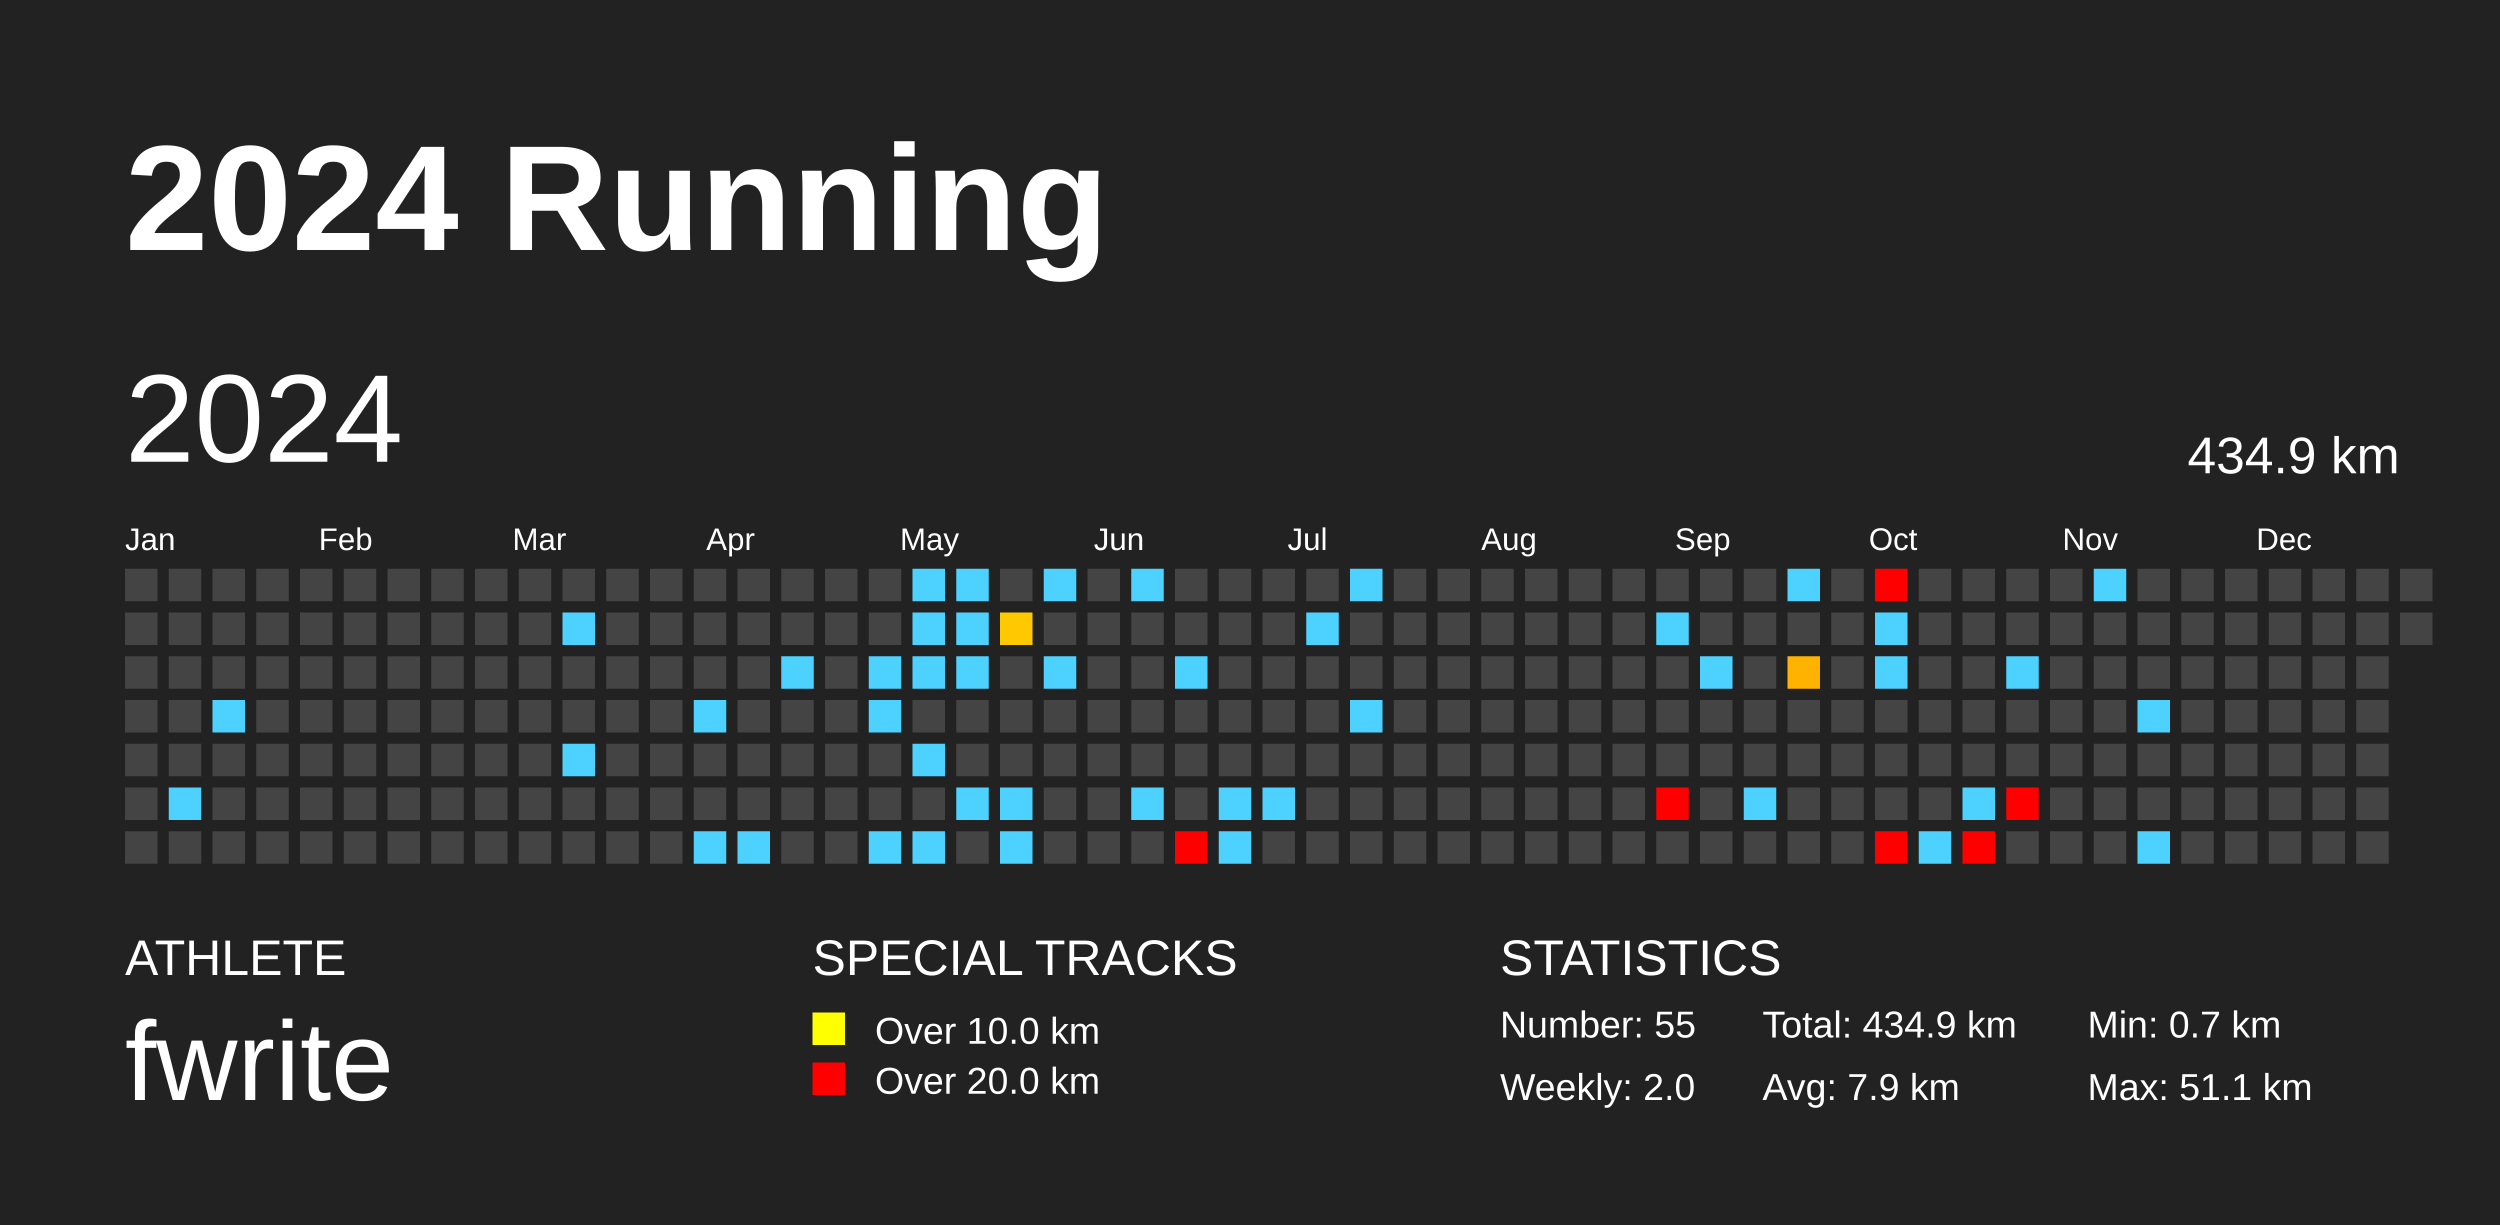
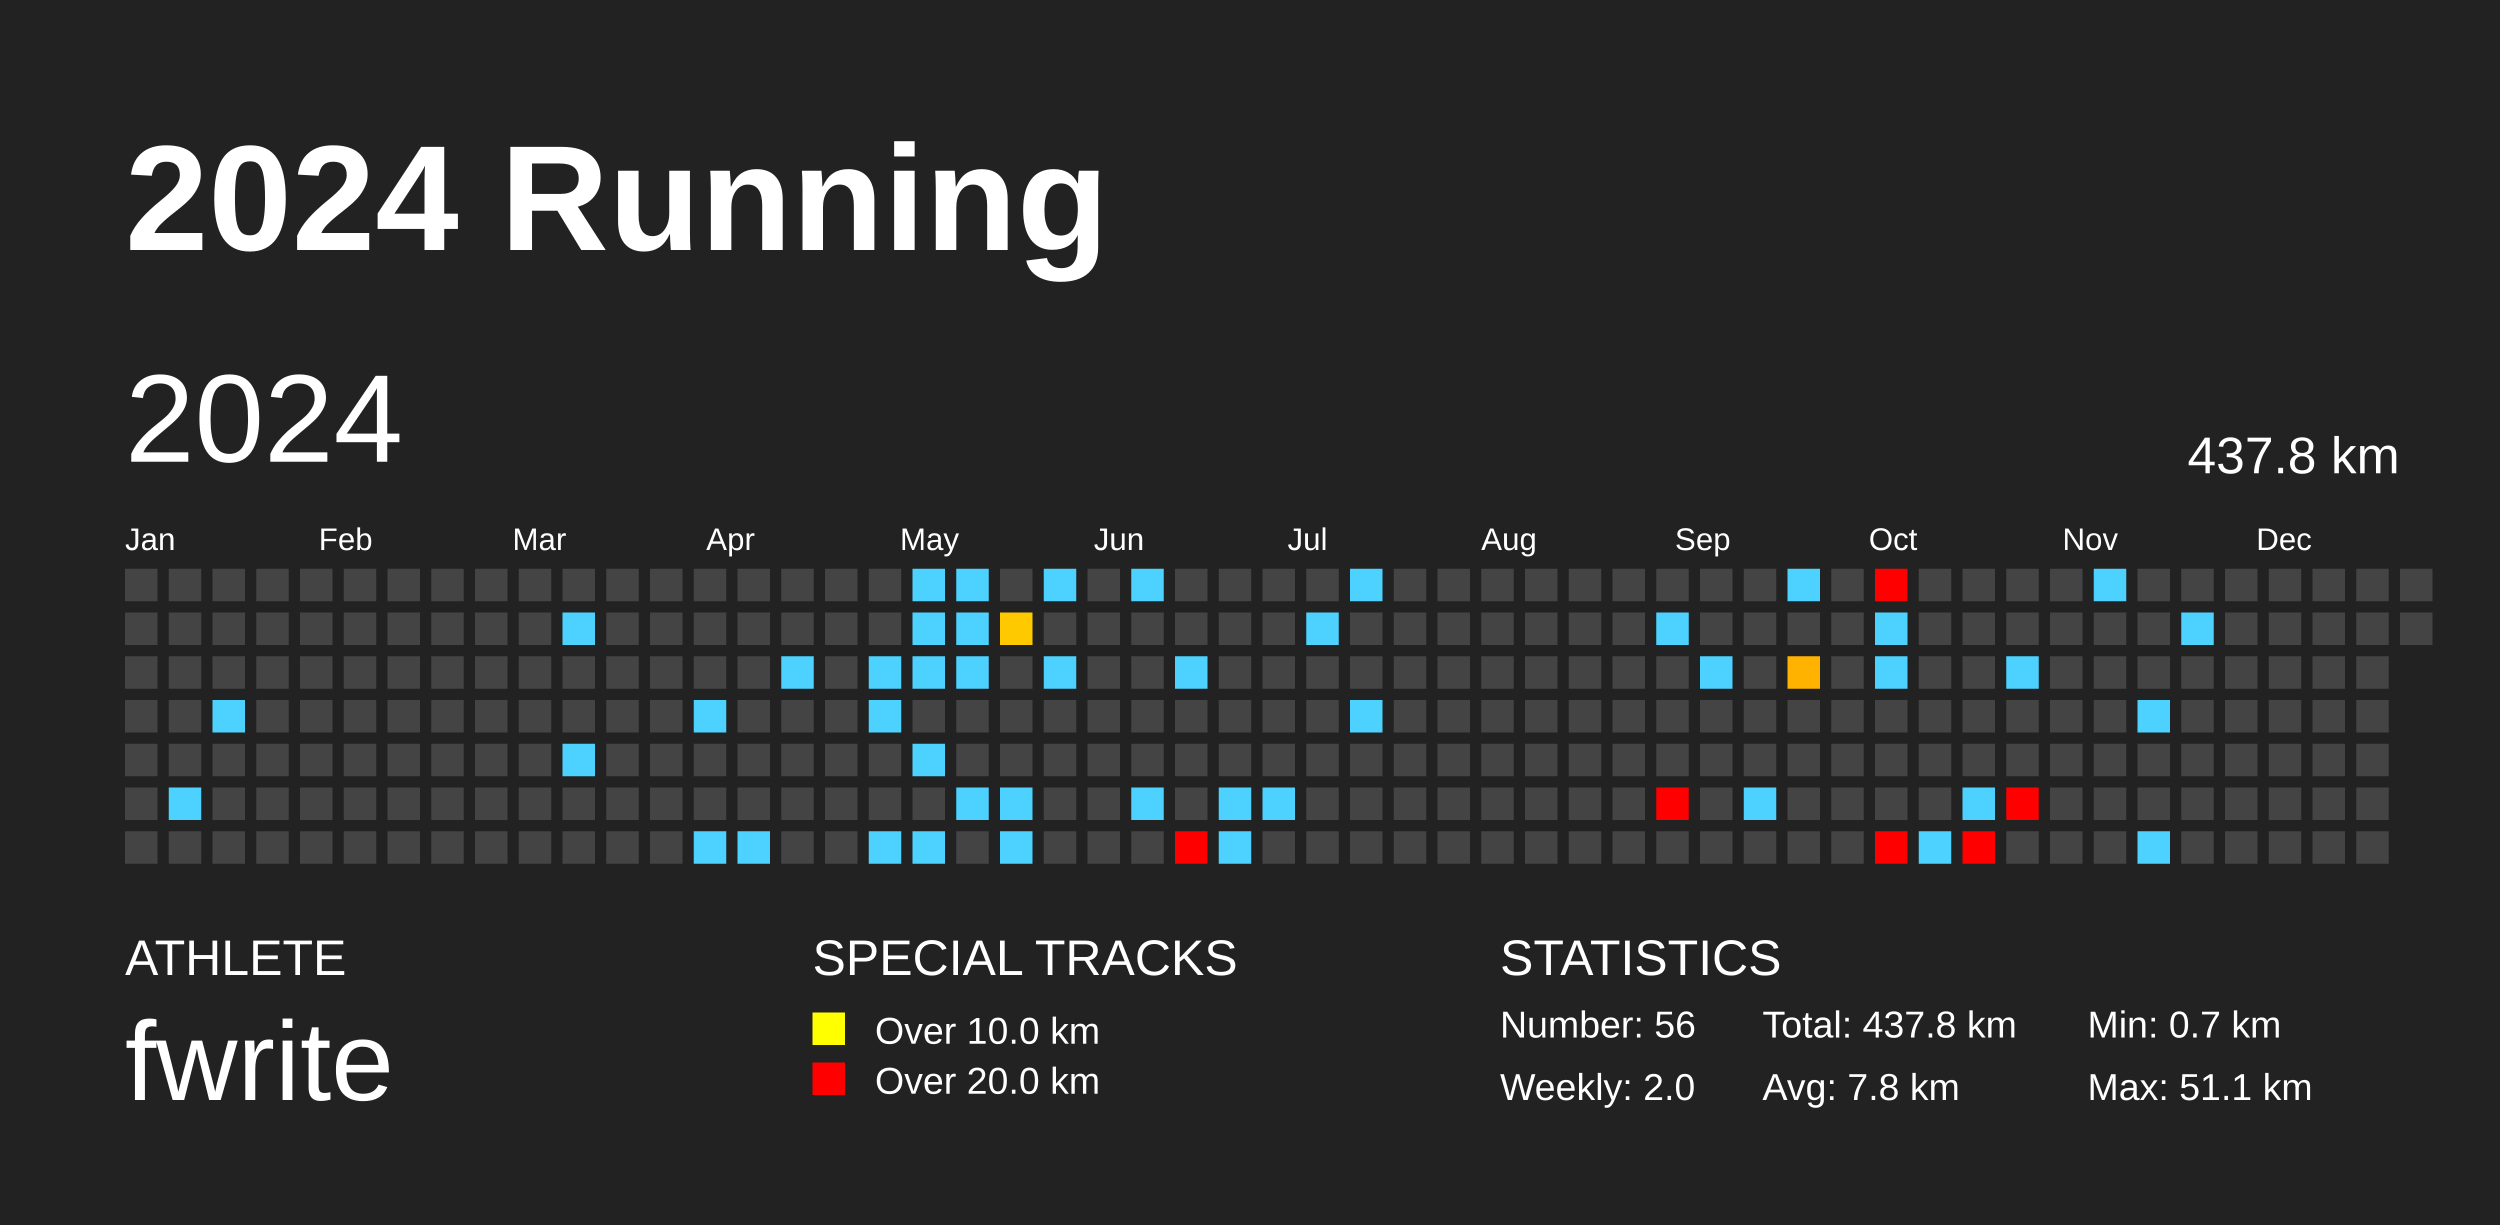
<svg xmlns="http://www.w3.org/2000/svg" baseProfile="full" height="98mm" version="1.1" viewBox="0,0,200,98" width="200mm">
  <defs />
  <rect fill="#222222" height="98" width="200" x="0" y="0" />
  <text fill="#FFFFFF" style="font-size:12px; font-family:Arial; font-weight:bold;" x="10" y="20">2024 Running</text>
  <text fill="#FFFFFF" style="font-size:4px; font-family:Arial" x="10" y="78">ATHLETE</text>
  <text fill="#FFFFFF" style="font-size:9px; font-family:Arial" x="10" y="88">fwrite</text>
  <text fill="#FFFFFF" style="font-size:4px; font-family:Arial" x="65" y="78">SPECIAL TRACKS</text>
  <rect fill="yellow" height="2.6" width="2.6" x="65" y="81" />
  <text fill="#FFFFFF" style="font-size:3px; font-family:Arial" x="70" y="83.5">Over 10.0 km</text>
  <rect fill="red" height="2.6" width="2.6" x="65" y="85" />
  <text fill="#FFFFFF" style="font-size:3px; font-family:Arial" x="70" y="87.5">Over 20.0 km</text>
  <text fill="#FFFFFF" style="font-size:4px; font-family:Arial" x="120" y="78">STATISTICS</text>
-   <text fill="#FFFFFF" style="font-size:3px; font-family:Arial" x="120" y="83">Number: 55</text>
+   <text fill="#FFFFFF" style="font-size:3px; font-family:Arial" x="120" y="83">Number: 56</text>
  <text fill="#FFFFFF" style="font-size:3px; font-family:Arial" x="120" y="88">Weekly: 2.0</text>
-   <text fill="#FFFFFF" style="font-size:3px; font-family:Arial" x="141" y="83">Total: 434.9 km</text>
-   <text fill="#FFFFFF" style="font-size:3px; font-family:Arial" x="141" y="88">Avg: 7.9 km</text>
+   <text fill="#FFFFFF" style="font-size:3px; font-family:Arial" x="141" y="83">Total: 437.8 km</text>
+   <text fill="#FFFFFF" style="font-size:3px; font-family:Arial" x="141" y="88">Avg: 7.8 km</text>
  <text fill="#FFFFFF" style="font-size:3px; font-family:Arial" x="167" y="83">Min: 0.7 km</text>
  <text fill="#FFFFFF" style="font-size:3px; font-family:Arial" x="167" y="88">Max: 51.1 km</text>
  <text dominant-baseline="hanging" fill="#FFFFFF" style="font-size:10.0px; font-family:Arial;" x="10" y="30">2024</text>
-   <text dominant-baseline="hanging" fill="#FFFFFF" style="font-size:4.125px; font-family:Arial;" x="175" y="35">434.9 km</text>
+   <text dominant-baseline="hanging" fill="#FFFFFF" style="font-size:4.125px; font-family:Arial;" x="175" y="35">437.8 km</text>
  <text fill="#FFFFFF" style="font-size:2.5px; font-family:Arial" x="10.0" y="44">Jan</text>
  <text fill="#FFFFFF" style="font-size:2.5px; font-family:Arial" x="25.5" y="44">Feb</text>
  <text fill="#FFFFFF" style="font-size:2.5px; font-family:Arial" x="41.0" y="44">Mar</text>
  <text fill="#FFFFFF" style="font-size:2.5px; font-family:Arial" x="56.5" y="44">Apr</text>
  <text fill="#FFFFFF" style="font-size:2.5px; font-family:Arial" x="72.0" y="44">May</text>
  <text fill="#FFFFFF" style="font-size:2.5px; font-family:Arial" x="87.5" y="44">Jun</text>
  <text fill="#FFFFFF" style="font-size:2.5px; font-family:Arial" x="103.0" y="44">Jul</text>
  <text fill="#FFFFFF" style="font-size:2.5px; font-family:Arial" x="118.5" y="44">Aug</text>
  <text fill="#FFFFFF" style="font-size:2.5px; font-family:Arial" x="134.0" y="44">Sep</text>
  <text fill="#FFFFFF" style="font-size:2.5px; font-family:Arial" x="149.5" y="44">Oct</text>
  <text fill="#FFFFFF" style="font-size:2.5px; font-family:Arial" x="165.0" y="44">Nov</text>
  <text fill="#FFFFFF" style="font-size:2.5px; font-family:Arial" x="180.5" y="44">Dec</text>
  <rect fill="#444444" height="2.6" width="2.6" x="10.0" y="45.5" />
  <rect fill="#444444" height="2.6" width="2.6" x="10.0" y="49.0" />
  <rect fill="#444444" height="2.6" width="2.6" x="10.0" y="52.5" />
  <rect fill="#444444" height="2.6" width="2.6" x="10.0" y="56.0" />
  <rect fill="#444444" height="2.6" width="2.6" x="10.0" y="59.5" />
  <rect fill="#444444" height="2.6" width="2.6" x="10.0" y="63.0" />
  <rect fill="#444444" height="2.6" width="2.6" x="10.0" y="66.5" />
  <rect fill="#444444" height="2.6" width="2.6" x="13.5" y="45.5" />
  <rect fill="#444444" height="2.6" width="2.6" x="13.5" y="49.0" />
  <rect fill="#444444" height="2.6" width="2.6" x="13.5" y="52.5" />
  <rect fill="#444444" height="2.6" width="2.6" x="13.5" y="56.0" />
  <rect fill="#444444" height="2.6" width="2.6" x="13.5" y="59.5" />
  <rect fill="#4dd2ff" height="2.6" width="2.6" x="13.5" y="63.0" />
  <rect fill="#444444" height="2.6" width="2.6" x="13.5" y="66.5" />
  <rect fill="#444444" height="2.6" width="2.6" x="17.0" y="45.5" />
  <rect fill="#444444" height="2.6" width="2.6" x="17.0" y="49.0" />
  <rect fill="#444444" height="2.6" width="2.6" x="17.0" y="52.5" />
  <rect fill="#4dd2ff" height="2.6" width="2.6" x="17.0" y="56.0" />
  <rect fill="#444444" height="2.6" width="2.6" x="17.0" y="59.5" />
  <rect fill="#444444" height="2.6" width="2.6" x="17.0" y="63.0" />
  <rect fill="#444444" height="2.6" width="2.6" x="17.0" y="66.5" />
  <rect fill="#444444" height="2.6" width="2.6" x="20.5" y="45.5" />
  <rect fill="#444444" height="2.6" width="2.6" x="20.5" y="49.0" />
  <rect fill="#444444" height="2.6" width="2.6" x="20.5" y="52.5" />
  <rect fill="#444444" height="2.6" width="2.6" x="20.5" y="56.0" />
  <rect fill="#444444" height="2.6" width="2.6" x="20.5" y="59.5" />
  <rect fill="#444444" height="2.6" width="2.6" x="20.5" y="63.0" />
  <rect fill="#444444" height="2.6" width="2.6" x="20.5" y="66.5" />
  <rect fill="#444444" height="2.6" width="2.6" x="24.0" y="45.5" />
  <rect fill="#444444" height="2.6" width="2.6" x="24.0" y="49.0" />
  <rect fill="#444444" height="2.6" width="2.6" x="24.0" y="52.5" />
  <rect fill="#444444" height="2.6" width="2.6" x="24.0" y="56.0" />
  <rect fill="#444444" height="2.6" width="2.6" x="24.0" y="59.5" />
  <rect fill="#444444" height="2.6" width="2.6" x="24.0" y="63.0" />
  <rect fill="#444444" height="2.6" width="2.6" x="24.0" y="66.5" />
  <rect fill="#444444" height="2.6" width="2.6" x="27.5" y="45.5" />
  <rect fill="#444444" height="2.6" width="2.6" x="27.5" y="49.0" />
  <rect fill="#444444" height="2.6" width="2.6" x="27.5" y="52.5" />
  <rect fill="#444444" height="2.6" width="2.6" x="27.5" y="56.0" />
  <rect fill="#444444" height="2.6" width="2.6" x="27.5" y="59.5" />
  <rect fill="#444444" height="2.6" width="2.6" x="27.5" y="63.0" />
  <rect fill="#444444" height="2.6" width="2.6" x="27.5" y="66.5" />
  <rect fill="#444444" height="2.6" width="2.6" x="31.0" y="45.5" />
  <rect fill="#444444" height="2.6" width="2.6" x="31.0" y="49.0" />
  <rect fill="#444444" height="2.6" width="2.6" x="31.0" y="52.5" />
  <rect fill="#444444" height="2.6" width="2.6" x="31.0" y="56.0" />
  <rect fill="#444444" height="2.6" width="2.6" x="31.0" y="59.5" />
  <rect fill="#444444" height="2.6" width="2.6" x="31.0" y="63.0" />
  <rect fill="#444444" height="2.6" width="2.6" x="31.0" y="66.5" />
  <rect fill="#444444" height="2.6" width="2.6" x="34.5" y="45.5" />
  <rect fill="#444444" height="2.6" width="2.6" x="34.5" y="49.0" />
  <rect fill="#444444" height="2.6" width="2.6" x="34.5" y="52.5" />
  <rect fill="#444444" height="2.6" width="2.6" x="34.5" y="56.0" />
  <rect fill="#444444" height="2.6" width="2.6" x="34.5" y="59.5" />
  <rect fill="#444444" height="2.6" width="2.6" x="34.5" y="63.0" />
  <rect fill="#444444" height="2.6" width="2.6" x="34.5" y="66.5" />
  <rect fill="#444444" height="2.6" width="2.6" x="38.0" y="45.5" />
  <rect fill="#444444" height="2.6" width="2.6" x="38.0" y="49.0" />
  <rect fill="#444444" height="2.6" width="2.6" x="38.0" y="52.5" />
  <rect fill="#444444" height="2.6" width="2.6" x="38.0" y="56.0" />
  <rect fill="#444444" height="2.6" width="2.6" x="38.0" y="59.5" />
  <rect fill="#444444" height="2.6" width="2.6" x="38.0" y="63.0" />
  <rect fill="#444444" height="2.6" width="2.6" x="38.0" y="66.5" />
  <rect fill="#444444" height="2.6" width="2.6" x="41.5" y="45.5" />
  <rect fill="#444444" height="2.6" width="2.6" x="41.5" y="49.0" />
  <rect fill="#444444" height="2.6" width="2.6" x="41.5" y="52.5" />
  <rect fill="#444444" height="2.6" width="2.6" x="41.5" y="56.0" />
  <rect fill="#444444" height="2.6" width="2.6" x="41.5" y="59.5" />
  <rect fill="#444444" height="2.6" width="2.6" x="41.5" y="63.0" />
  <rect fill="#444444" height="2.6" width="2.6" x="41.5" y="66.5" />
  <rect fill="#444444" height="2.6" width="2.6" x="45.0" y="45.5" />
  <rect fill="#4dd2ff" height="2.6" width="2.6" x="45.0" y="49.0" />
  <rect fill="#444444" height="2.6" width="2.6" x="45.0" y="52.5" />
  <rect fill="#444444" height="2.6" width="2.6" x="45.0" y="56.0" />
  <rect fill="#4dd2ff" height="2.6" width="2.6" x="45.0" y="59.5" />
  <rect fill="#444444" height="2.6" width="2.6" x="45.0" y="63.0" />
  <rect fill="#444444" height="2.6" width="2.6" x="45.0" y="66.5" />
  <rect fill="#444444" height="2.6" width="2.6" x="48.5" y="45.5" />
  <rect fill="#444444" height="2.6" width="2.6" x="48.5" y="49.0" />
  <rect fill="#444444" height="2.6" width="2.6" x="48.5" y="52.5" />
  <rect fill="#444444" height="2.6" width="2.6" x="48.5" y="56.0" />
  <rect fill="#444444" height="2.6" width="2.6" x="48.5" y="59.5" />
  <rect fill="#444444" height="2.6" width="2.6" x="48.5" y="63.0" />
  <rect fill="#444444" height="2.6" width="2.6" x="48.5" y="66.5" />
  <rect fill="#444444" height="2.6" width="2.6" x="52.0" y="45.5" />
  <rect fill="#444444" height="2.6" width="2.6" x="52.0" y="49.0" />
  <rect fill="#444444" height="2.6" width="2.6" x="52.0" y="52.5" />
  <rect fill="#444444" height="2.6" width="2.6" x="52.0" y="56.0" />
  <rect fill="#444444" height="2.6" width="2.6" x="52.0" y="59.5" />
  <rect fill="#444444" height="2.6" width="2.6" x="52.0" y="63.0" />
  <rect fill="#444444" height="2.6" width="2.6" x="52.0" y="66.5" />
  <rect fill="#444444" height="2.6" width="2.6" x="55.5" y="45.5" />
  <rect fill="#444444" height="2.6" width="2.6" x="55.5" y="49.0" />
  <rect fill="#444444" height="2.6" width="2.6" x="55.5" y="52.5" />
  <rect fill="#4dd2ff" height="2.6" width="2.6" x="55.5" y="56.0" />
  <rect fill="#444444" height="2.6" width="2.6" x="55.5" y="59.5" />
  <rect fill="#444444" height="2.6" width="2.6" x="55.5" y="63.0" />
  <rect fill="#4dd2ff" height="2.6" width="2.6" x="55.5" y="66.5" />
  <rect fill="#444444" height="2.6" width="2.6" x="59.0" y="45.5" />
  <rect fill="#444444" height="2.6" width="2.6" x="59.0" y="49.0" />
  <rect fill="#444444" height="2.6" width="2.6" x="59.0" y="52.5" />
  <rect fill="#444444" height="2.6" width="2.6" x="59.0" y="56.0" />
  <rect fill="#444444" height="2.6" width="2.6" x="59.0" y="59.5" />
  <rect fill="#444444" height="2.6" width="2.6" x="59.0" y="63.0" />
  <rect fill="#4dd2ff" height="2.6" width="2.6" x="59.0" y="66.5" />
  <rect fill="#444444" height="2.6" width="2.6" x="62.5" y="45.5" />
  <rect fill="#444444" height="2.6" width="2.6" x="62.5" y="49.0" />
  <rect fill="#4dd2ff" height="2.6" width="2.6" x="62.5" y="52.5" />
  <rect fill="#444444" height="2.6" width="2.6" x="62.5" y="56.0" />
  <rect fill="#444444" height="2.6" width="2.6" x="62.5" y="59.5" />
  <rect fill="#444444" height="2.6" width="2.6" x="62.5" y="63.0" />
  <rect fill="#444444" height="2.6" width="2.6" x="62.5" y="66.5" />
  <rect fill="#444444" height="2.6" width="2.6" x="66.0" y="45.5" />
  <rect fill="#444444" height="2.6" width="2.6" x="66.0" y="49.0" />
  <rect fill="#444444" height="2.6" width="2.6" x="66.0" y="52.5" />
  <rect fill="#444444" height="2.6" width="2.6" x="66.0" y="56.0" />
  <rect fill="#444444" height="2.6" width="2.6" x="66.0" y="59.5" />
  <rect fill="#444444" height="2.6" width="2.6" x="66.0" y="63.0" />
  <rect fill="#444444" height="2.6" width="2.6" x="66.0" y="66.5" />
  <rect fill="#444444" height="2.6" width="2.6" x="69.5" y="45.5" />
  <rect fill="#444444" height="2.6" width="2.6" x="69.5" y="49.0" />
  <rect fill="#4dd2ff" height="2.6" width="2.6" x="69.5" y="52.5" />
  <rect fill="#4dd2ff" height="2.6" width="2.6" x="69.5" y="56.0" />
  <rect fill="#444444" height="2.6" width="2.6" x="69.5" y="59.5" />
  <rect fill="#444444" height="2.6" width="2.6" x="69.5" y="63.0" />
  <rect fill="#4dd2ff" height="2.6" width="2.6" x="69.5" y="66.5" />
  <rect fill="#4dd2ff" height="2.6" width="2.6" x="73.0" y="45.5" />
  <rect fill="#4dd2ff" height="2.6" width="2.6" x="73.0" y="49.0" />
  <rect fill="#4dd2ff" height="2.6" width="2.6" x="73.0" y="52.5" />
  <rect fill="#444444" height="2.6" width="2.6" x="73.0" y="56.0" />
  <rect fill="#4dd2ff" height="2.6" width="2.6" x="73.0" y="59.5" />
  <rect fill="#444444" height="2.6" width="2.6" x="73.0" y="63.0" />
  <rect fill="#4dd2ff" height="2.6" width="2.6" x="73.0" y="66.5" />
  <rect fill="#4dd2ff" height="2.6" width="2.6" x="76.5" y="45.5" />
  <rect fill="#4dd2ff" height="2.6" width="2.6" x="76.5" y="49.0" />
  <rect fill="#4dd2ff" height="2.6" width="2.6" x="76.5" y="52.5" />
  <rect fill="#444444" height="2.6" width="2.6" x="76.5" y="56.0" />
  <rect fill="#444444" height="2.6" width="2.6" x="76.5" y="59.5" />
  <rect fill="#4dd2ff" height="2.6" width="2.6" x="76.5" y="63.0" />
  <rect fill="#444444" height="2.6" width="2.6" x="76.5" y="66.5" />
  <rect fill="#444444" height="2.6" width="2.6" x="80.0" y="45.5" />
  <rect fill="#ffc900" height="2.6" width="2.6" x="80.0" y="49.0" />
  <rect fill="#444444" height="2.6" width="2.6" x="80.0" y="52.5" />
  <rect fill="#444444" height="2.6" width="2.6" x="80.0" y="56.0" />
  <rect fill="#444444" height="2.6" width="2.6" x="80.0" y="59.5" />
  <rect fill="#4dd2ff" height="2.6" width="2.6" x="80.0" y="63.0" />
  <rect fill="#4dd2ff" height="2.6" width="2.6" x="80.0" y="66.5" />
  <rect fill="#4dd2ff" height="2.6" width="2.6" x="83.5" y="45.5" />
  <rect fill="#444444" height="2.6" width="2.6" x="83.5" y="49.0" />
  <rect fill="#4dd2ff" height="2.6" width="2.6" x="83.5" y="52.5" />
  <rect fill="#444444" height="2.6" width="2.6" x="83.5" y="56.0" />
  <rect fill="#444444" height="2.6" width="2.6" x="83.5" y="59.5" />
  <rect fill="#444444" height="2.6" width="2.6" x="83.5" y="63.0" />
  <rect fill="#444444" height="2.6" width="2.6" x="83.5" y="66.5" />
  <rect fill="#444444" height="2.6" width="2.6" x="87.0" y="45.5" />
  <rect fill="#444444" height="2.6" width="2.6" x="87.0" y="49.0" />
  <rect fill="#444444" height="2.6" width="2.6" x="87.0" y="52.5" />
  <rect fill="#444444" height="2.6" width="2.6" x="87.0" y="56.0" />
  <rect fill="#444444" height="2.6" width="2.6" x="87.0" y="59.5" />
  <rect fill="#444444" height="2.6" width="2.6" x="87.0" y="63.0" />
  <rect fill="#444444" height="2.6" width="2.6" x="87.0" y="66.5" />
  <rect fill="#4dd2ff" height="2.6" width="2.6" x="90.5" y="45.5" />
  <rect fill="#444444" height="2.6" width="2.6" x="90.5" y="49.0" />
  <rect fill="#444444" height="2.6" width="2.6" x="90.5" y="52.5" />
  <rect fill="#444444" height="2.6" width="2.6" x="90.5" y="56.0" />
  <rect fill="#444444" height="2.6" width="2.6" x="90.5" y="59.5" />
  <rect fill="#4dd2ff" height="2.6" width="2.6" x="90.5" y="63.0" />
  <rect fill="#444444" height="2.6" width="2.6" x="90.5" y="66.5" />
  <rect fill="#444444" height="2.6" width="2.6" x="94.0" y="45.5" />
  <rect fill="#444444" height="2.6" width="2.6" x="94.0" y="49.0" />
  <rect fill="#4dd2ff" height="2.6" width="2.6" x="94.0" y="52.5" />
  <rect fill="#444444" height="2.6" width="2.6" x="94.0" y="56.0" />
  <rect fill="#444444" height="2.6" width="2.6" x="94.0" y="59.5" />
  <rect fill="#444444" height="2.6" width="2.6" x="94.0" y="63.0" />
  <rect fill="red" height="2.6" width="2.6" x="94.0" y="66.5" />
  <rect fill="#444444" height="2.6" width="2.6" x="97.5" y="45.5" />
  <rect fill="#444444" height="2.6" width="2.6" x="97.5" y="49.0" />
  <rect fill="#444444" height="2.6" width="2.6" x="97.5" y="52.5" />
  <rect fill="#444444" height="2.6" width="2.6" x="97.5" y="56.0" />
  <rect fill="#444444" height="2.6" width="2.6" x="97.5" y="59.5" />
  <rect fill="#4dd2ff" height="2.6" width="2.6" x="97.5" y="63.0" />
  <rect fill="#4dd2ff" height="2.6" width="2.6" x="97.5" y="66.5" />
  <rect fill="#444444" height="2.6" width="2.6" x="101.0" y="45.5" />
  <rect fill="#444444" height="2.6" width="2.6" x="101.0" y="49.0" />
  <rect fill="#444444" height="2.6" width="2.6" x="101.0" y="52.5" />
  <rect fill="#444444" height="2.6" width="2.6" x="101.0" y="56.0" />
  <rect fill="#444444" height="2.6" width="2.6" x="101.0" y="59.5" />
  <rect fill="#4dd2ff" height="2.6" width="2.6" x="101.0" y="63.0" />
  <rect fill="#444444" height="2.6" width="2.6" x="101.0" y="66.5" />
  <rect fill="#444444" height="2.6" width="2.6" x="104.5" y="45.5" />
  <rect fill="#4dd2ff" height="2.6" width="2.6" x="104.5" y="49.0" />
  <rect fill="#444444" height="2.6" width="2.6" x="104.5" y="52.5" />
  <rect fill="#444444" height="2.6" width="2.6" x="104.5" y="56.0" />
  <rect fill="#444444" height="2.6" width="2.6" x="104.5" y="59.5" />
  <rect fill="#444444" height="2.6" width="2.6" x="104.5" y="63.0" />
  <rect fill="#444444" height="2.6" width="2.6" x="104.5" y="66.5" />
  <rect fill="#4dd2ff" height="2.6" width="2.6" x="108.0" y="45.5" />
  <rect fill="#444444" height="2.6" width="2.6" x="108.0" y="49.0" />
  <rect fill="#444444" height="2.6" width="2.6" x="108.0" y="52.5" />
  <rect fill="#4dd2ff" height="2.6" width="2.6" x="108.0" y="56.0" />
  <rect fill="#444444" height="2.6" width="2.6" x="108.0" y="59.5" />
  <rect fill="#444444" height="2.6" width="2.6" x="108.0" y="63.0" />
  <rect fill="#444444" height="2.6" width="2.6" x="108.0" y="66.5" />
  <rect fill="#444444" height="2.6" width="2.6" x="111.5" y="45.5" />
  <rect fill="#444444" height="2.6" width="2.6" x="111.5" y="49.0" />
  <rect fill="#444444" height="2.6" width="2.6" x="111.5" y="52.5" />
  <rect fill="#444444" height="2.6" width="2.6" x="111.5" y="56.0" />
  <rect fill="#444444" height="2.6" width="2.6" x="111.5" y="59.5" />
  <rect fill="#444444" height="2.6" width="2.6" x="111.5" y="63.0" />
  <rect fill="#444444" height="2.6" width="2.6" x="111.5" y="66.5" />
  <rect fill="#444444" height="2.6" width="2.6" x="115.0" y="45.5" />
  <rect fill="#444444" height="2.6" width="2.6" x="115.0" y="49.0" />
  <rect fill="#444444" height="2.6" width="2.6" x="115.0" y="52.5" />
  <rect fill="#444444" height="2.6" width="2.6" x="115.0" y="56.0" />
  <rect fill="#444444" height="2.6" width="2.6" x="115.0" y="59.5" />
  <rect fill="#444444" height="2.6" width="2.6" x="115.0" y="63.0" />
  <rect fill="#444444" height="2.6" width="2.6" x="115.0" y="66.5" />
  <rect fill="#444444" height="2.6" width="2.6" x="118.5" y="45.5" />
  <rect fill="#444444" height="2.6" width="2.6" x="118.5" y="49.0" />
  <rect fill="#444444" height="2.6" width="2.6" x="118.5" y="52.5" />
  <rect fill="#444444" height="2.6" width="2.6" x="118.5" y="56.0" />
  <rect fill="#444444" height="2.6" width="2.6" x="118.5" y="59.5" />
  <rect fill="#444444" height="2.6" width="2.6" x="118.5" y="63.0" />
  <rect fill="#444444" height="2.6" width="2.6" x="118.5" y="66.5" />
  <rect fill="#444444" height="2.6" width="2.6" x="122.0" y="45.5" />
  <rect fill="#444444" height="2.6" width="2.6" x="122.0" y="49.0" />
  <rect fill="#444444" height="2.6" width="2.6" x="122.0" y="52.5" />
  <rect fill="#444444" height="2.6" width="2.6" x="122.0" y="56.0" />
  <rect fill="#444444" height="2.6" width="2.6" x="122.0" y="59.5" />
  <rect fill="#444444" height="2.6" width="2.6" x="122.0" y="63.0" />
  <rect fill="#444444" height="2.6" width="2.6" x="122.0" y="66.5" />
  <rect fill="#444444" height="2.6" width="2.6" x="125.5" y="45.5" />
  <rect fill="#444444" height="2.6" width="2.6" x="125.5" y="49.0" />
  <rect fill="#444444" height="2.6" width="2.6" x="125.5" y="52.5" />
  <rect fill="#444444" height="2.6" width="2.6" x="125.5" y="56.0" />
  <rect fill="#444444" height="2.6" width="2.6" x="125.5" y="59.5" />
  <rect fill="#444444" height="2.6" width="2.6" x="125.5" y="63.0" />
  <rect fill="#444444" height="2.6" width="2.6" x="125.5" y="66.5" />
  <rect fill="#444444" height="2.6" width="2.6" x="129.0" y="45.5" />
  <rect fill="#444444" height="2.6" width="2.6" x="129.0" y="49.0" />
  <rect fill="#444444" height="2.6" width="2.6" x="129.0" y="52.5" />
  <rect fill="#444444" height="2.6" width="2.6" x="129.0" y="56.0" />
  <rect fill="#444444" height="2.6" width="2.6" x="129.0" y="59.5" />
  <rect fill="#444444" height="2.6" width="2.6" x="129.0" y="63.0" />
  <rect fill="#444444" height="2.6" width="2.6" x="129.0" y="66.5" />
  <rect fill="#444444" height="2.6" width="2.6" x="132.5" y="45.5" />
  <rect fill="#4dd2ff" height="2.6" width="2.6" x="132.5" y="49.0" />
  <rect fill="#444444" height="2.6" width="2.6" x="132.5" y="52.5" />
  <rect fill="#444444" height="2.6" width="2.6" x="132.5" y="56.0" />
  <rect fill="#444444" height="2.6" width="2.6" x="132.5" y="59.5" />
  <rect fill="red" height="2.6" width="2.6" x="132.5" y="63.0" />
  <rect fill="#444444" height="2.6" width="2.6" x="132.5" y="66.5" />
  <rect fill="#444444" height="2.6" width="2.6" x="136.0" y="45.5" />
  <rect fill="#444444" height="2.6" width="2.6" x="136.0" y="49.0" />
  <rect fill="#4dd2ff" height="2.6" width="2.6" x="136.0" y="52.5" />
  <rect fill="#444444" height="2.6" width="2.6" x="136.0" y="56.0" />
  <rect fill="#444444" height="2.6" width="2.6" x="136.0" y="59.5" />
  <rect fill="#444444" height="2.6" width="2.6" x="136.0" y="63.0" />
  <rect fill="#444444" height="2.6" width="2.6" x="136.0" y="66.5" />
  <rect fill="#444444" height="2.6" width="2.6" x="139.5" y="45.5" />
  <rect fill="#444444" height="2.6" width="2.6" x="139.5" y="49.0" />
  <rect fill="#444444" height="2.6" width="2.6" x="139.5" y="52.5" />
  <rect fill="#444444" height="2.6" width="2.6" x="139.5" y="56.0" />
  <rect fill="#444444" height="2.6" width="2.6" x="139.5" y="59.5" />
  <rect fill="#4dd2ff" height="2.6" width="2.6" x="139.5" y="63.0" />
  <rect fill="#444444" height="2.6" width="2.6" x="139.5" y="66.5" />
  <rect fill="#4dd2ff" height="2.6" width="2.6" x="143.0" y="45.5" />
  <rect fill="#444444" height="2.6" width="2.6" x="143.0" y="49.0" />
  <rect fill="#ffb300" height="2.6" width="2.6" x="143.0" y="52.5" />
  <rect fill="#444444" height="2.6" width="2.6" x="143.0" y="56.0" />
  <rect fill="#444444" height="2.6" width="2.6" x="143.0" y="59.5" />
  <rect fill="#444444" height="2.6" width="2.6" x="143.0" y="63.0" />
  <rect fill="#444444" height="2.6" width="2.6" x="143.0" y="66.5" />
  <rect fill="#444444" height="2.6" width="2.6" x="146.5" y="45.5" />
  <rect fill="#444444" height="2.6" width="2.6" x="146.5" y="49.0" />
  <rect fill="#444444" height="2.6" width="2.6" x="146.5" y="52.5" />
  <rect fill="#444444" height="2.6" width="2.6" x="146.5" y="56.0" />
  <rect fill="#444444" height="2.6" width="2.6" x="146.5" y="59.5" />
  <rect fill="#444444" height="2.6" width="2.6" x="146.5" y="63.0" />
  <rect fill="#444444" height="2.6" width="2.6" x="146.5" y="66.5" />
  <rect fill="red" height="2.6" width="2.6" x="150.0" y="45.5" />
  <rect fill="#4dd2ff" height="2.6" width="2.6" x="150.0" y="49.0" />
  <rect fill="#4dd2ff" height="2.6" width="2.6" x="150.0" y="52.5" />
  <rect fill="#444444" height="2.6" width="2.6" x="150.0" y="56.0" />
  <rect fill="#444444" height="2.6" width="2.6" x="150.0" y="59.5" />
  <rect fill="#444444" height="2.6" width="2.6" x="150.0" y="63.0" />
  <rect fill="red" height="2.6" width="2.6" x="150.0" y="66.5" />
  <rect fill="#444444" height="2.6" width="2.6" x="153.5" y="45.5" />
  <rect fill="#444444" height="2.6" width="2.6" x="153.5" y="49.0" />
  <rect fill="#444444" height="2.6" width="2.6" x="153.5" y="52.5" />
  <rect fill="#444444" height="2.6" width="2.6" x="153.5" y="56.0" />
  <rect fill="#444444" height="2.6" width="2.6" x="153.5" y="59.5" />
  <rect fill="#444444" height="2.6" width="2.6" x="153.5" y="63.0" />
  <rect fill="#4dd2ff" height="2.6" width="2.6" x="153.5" y="66.5" />
  <rect fill="#444444" height="2.6" width="2.6" x="157.0" y="45.5" />
  <rect fill="#444444" height="2.6" width="2.6" x="157.0" y="49.0" />
  <rect fill="#444444" height="2.6" width="2.6" x="157.0" y="52.5" />
  <rect fill="#444444" height="2.6" width="2.6" x="157.0" y="56.0" />
  <rect fill="#444444" height="2.6" width="2.6" x="157.0" y="59.5" />
  <rect fill="#4dd2ff" height="2.6" width="2.6" x="157.0" y="63.0" />
  <rect fill="red" height="2.6" width="2.6" x="157.0" y="66.5" />
  <rect fill="#444444" height="2.6" width="2.6" x="160.5" y="45.5" />
  <rect fill="#444444" height="2.6" width="2.6" x="160.5" y="49.0" />
  <rect fill="#4dd2ff" height="2.6" width="2.6" x="160.5" y="52.5" />
  <rect fill="#444444" height="2.6" width="2.6" x="160.5" y="56.0" />
  <rect fill="#444444" height="2.6" width="2.6" x="160.5" y="59.5" />
  <rect fill="red" height="2.6" width="2.6" x="160.5" y="63.0" />
  <rect fill="#444444" height="2.6" width="2.6" x="160.5" y="66.5" />
  <rect fill="#444444" height="2.6" width="2.6" x="164.0" y="45.5" />
  <rect fill="#444444" height="2.6" width="2.6" x="164.0" y="49.0" />
  <rect fill="#444444" height="2.6" width="2.6" x="164.0" y="52.5" />
  <rect fill="#444444" height="2.6" width="2.6" x="164.0" y="56.0" />
  <rect fill="#444444" height="2.6" width="2.6" x="164.0" y="59.5" />
  <rect fill="#444444" height="2.6" width="2.6" x="164.0" y="63.0" />
  <rect fill="#444444" height="2.6" width="2.6" x="164.0" y="66.5" />
  <rect fill="#4dd2ff" height="2.6" width="2.6" x="167.5" y="45.5" />
  <rect fill="#444444" height="2.6" width="2.6" x="167.5" y="49.0" />
  <rect fill="#444444" height="2.6" width="2.6" x="167.5" y="52.5" />
  <rect fill="#444444" height="2.6" width="2.6" x="167.5" y="56.0" />
  <rect fill="#444444" height="2.6" width="2.6" x="167.5" y="59.5" />
  <rect fill="#444444" height="2.6" width="2.6" x="167.5" y="63.0" />
  <rect fill="#444444" height="2.6" width="2.6" x="167.5" y="66.5" />
  <rect fill="#444444" height="2.6" width="2.6" x="171.0" y="45.5" />
  <rect fill="#444444" height="2.6" width="2.6" x="171.0" y="49.0" />
  <rect fill="#444444" height="2.6" width="2.6" x="171.0" y="52.5" />
  <rect fill="#4dd2ff" height="2.6" width="2.6" x="171.0" y="56.0" />
  <rect fill="#444444" height="2.6" width="2.6" x="171.0" y="59.5" />
  <rect fill="#444444" height="2.6" width="2.6" x="171.0" y="63.0" />
  <rect fill="#4dd2ff" height="2.6" width="2.6" x="171.0" y="66.5" />
  <rect fill="#444444" height="2.6" width="2.6" x="174.5" y="45.5" />
-   <rect fill="#444444" height="2.6" width="2.6" x="174.5" y="49.0" />
+   <rect fill="#4dd2ff" height="2.6" width="2.6" x="174.5" y="49.0" />
  <rect fill="#444444" height="2.6" width="2.6" x="174.5" y="52.5" />
  <rect fill="#444444" height="2.6" width="2.6" x="174.5" y="56.0" />
  <rect fill="#444444" height="2.6" width="2.6" x="174.5" y="59.5" />
  <rect fill="#444444" height="2.6" width="2.6" x="174.5" y="63.0" />
  <rect fill="#444444" height="2.6" width="2.6" x="174.5" y="66.5" />
  <rect fill="#444444" height="2.6" width="2.6" x="178.0" y="45.5" />
  <rect fill="#444444" height="2.6" width="2.6" x="178.0" y="49.0" />
  <rect fill="#444444" height="2.6" width="2.6" x="178.0" y="52.5" />
  <rect fill="#444444" height="2.6" width="2.6" x="178.0" y="56.0" />
  <rect fill="#444444" height="2.6" width="2.6" x="178.0" y="59.5" />
  <rect fill="#444444" height="2.6" width="2.6" x="178.0" y="63.0" />
  <rect fill="#444444" height="2.6" width="2.6" x="178.0" y="66.5" />
  <rect fill="#444444" height="2.6" width="2.6" x="181.5" y="45.5" />
  <rect fill="#444444" height="2.6" width="2.6" x="181.5" y="49.0" />
  <rect fill="#444444" height="2.6" width="2.6" x="181.5" y="52.5" />
  <rect fill="#444444" height="2.6" width="2.6" x="181.5" y="56.0" />
  <rect fill="#444444" height="2.6" width="2.6" x="181.5" y="59.5" />
  <rect fill="#444444" height="2.6" width="2.6" x="181.5" y="63.0" />
  <rect fill="#444444" height="2.6" width="2.6" x="181.5" y="66.5" />
  <rect fill="#444444" height="2.6" width="2.6" x="185.0" y="45.5" />
  <rect fill="#444444" height="2.6" width="2.6" x="185.0" y="49.0" />
  <rect fill="#444444" height="2.6" width="2.6" x="185.0" y="52.5" />
  <rect fill="#444444" height="2.6" width="2.6" x="185.0" y="56.0" />
  <rect fill="#444444" height="2.6" width="2.6" x="185.0" y="59.5" />
  <rect fill="#444444" height="2.6" width="2.6" x="185.0" y="63.0" />
  <rect fill="#444444" height="2.6" width="2.6" x="185.0" y="66.5" />
  <rect fill="#444444" height="2.6" width="2.6" x="188.5" y="45.5" />
  <rect fill="#444444" height="2.6" width="2.6" x="188.5" y="49.0" />
  <rect fill="#444444" height="2.6" width="2.6" x="188.5" y="52.5" />
  <rect fill="#444444" height="2.6" width="2.6" x="188.5" y="56.0" />
  <rect fill="#444444" height="2.6" width="2.6" x="188.5" y="59.5" />
  <rect fill="#444444" height="2.6" width="2.6" x="188.5" y="63.0" />
  <rect fill="#444444" height="2.6" width="2.6" x="188.5" y="66.5" />
  <rect fill="#444444" height="2.6" width="2.6" x="192.0" y="45.5" />
  <rect fill="#444444" height="2.6" width="2.6" x="192.0" y="49.0" />
</svg>
